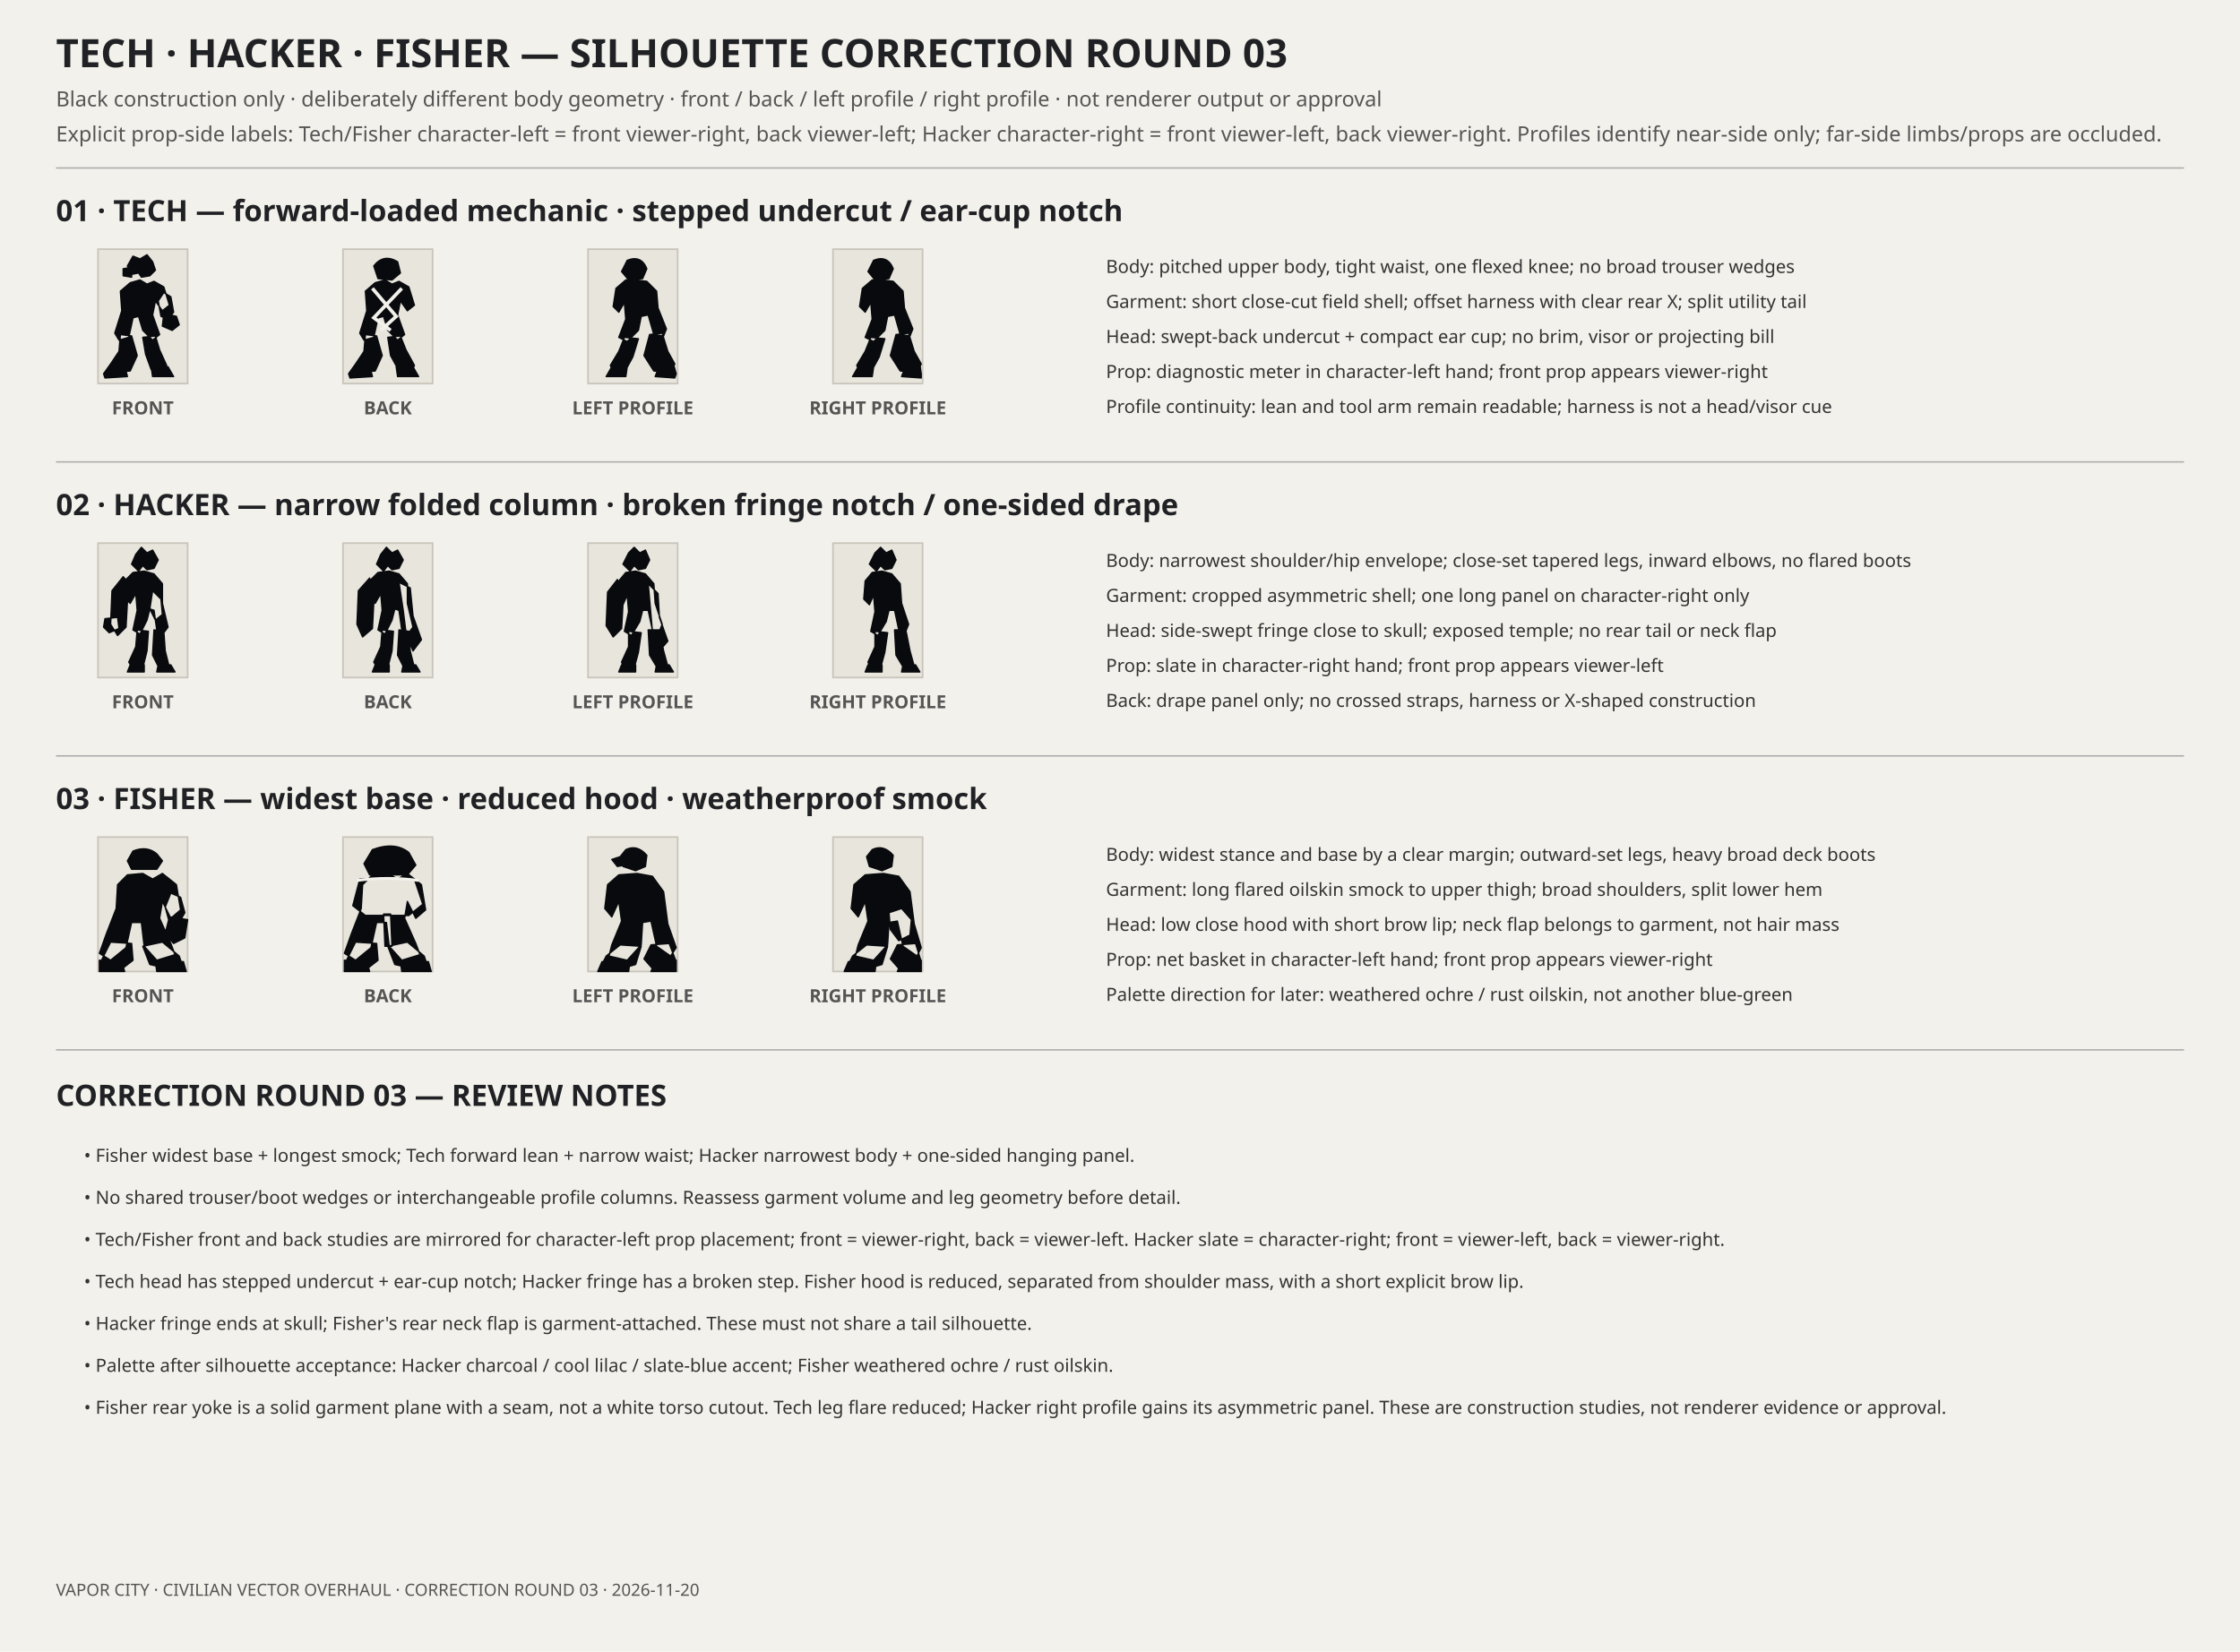
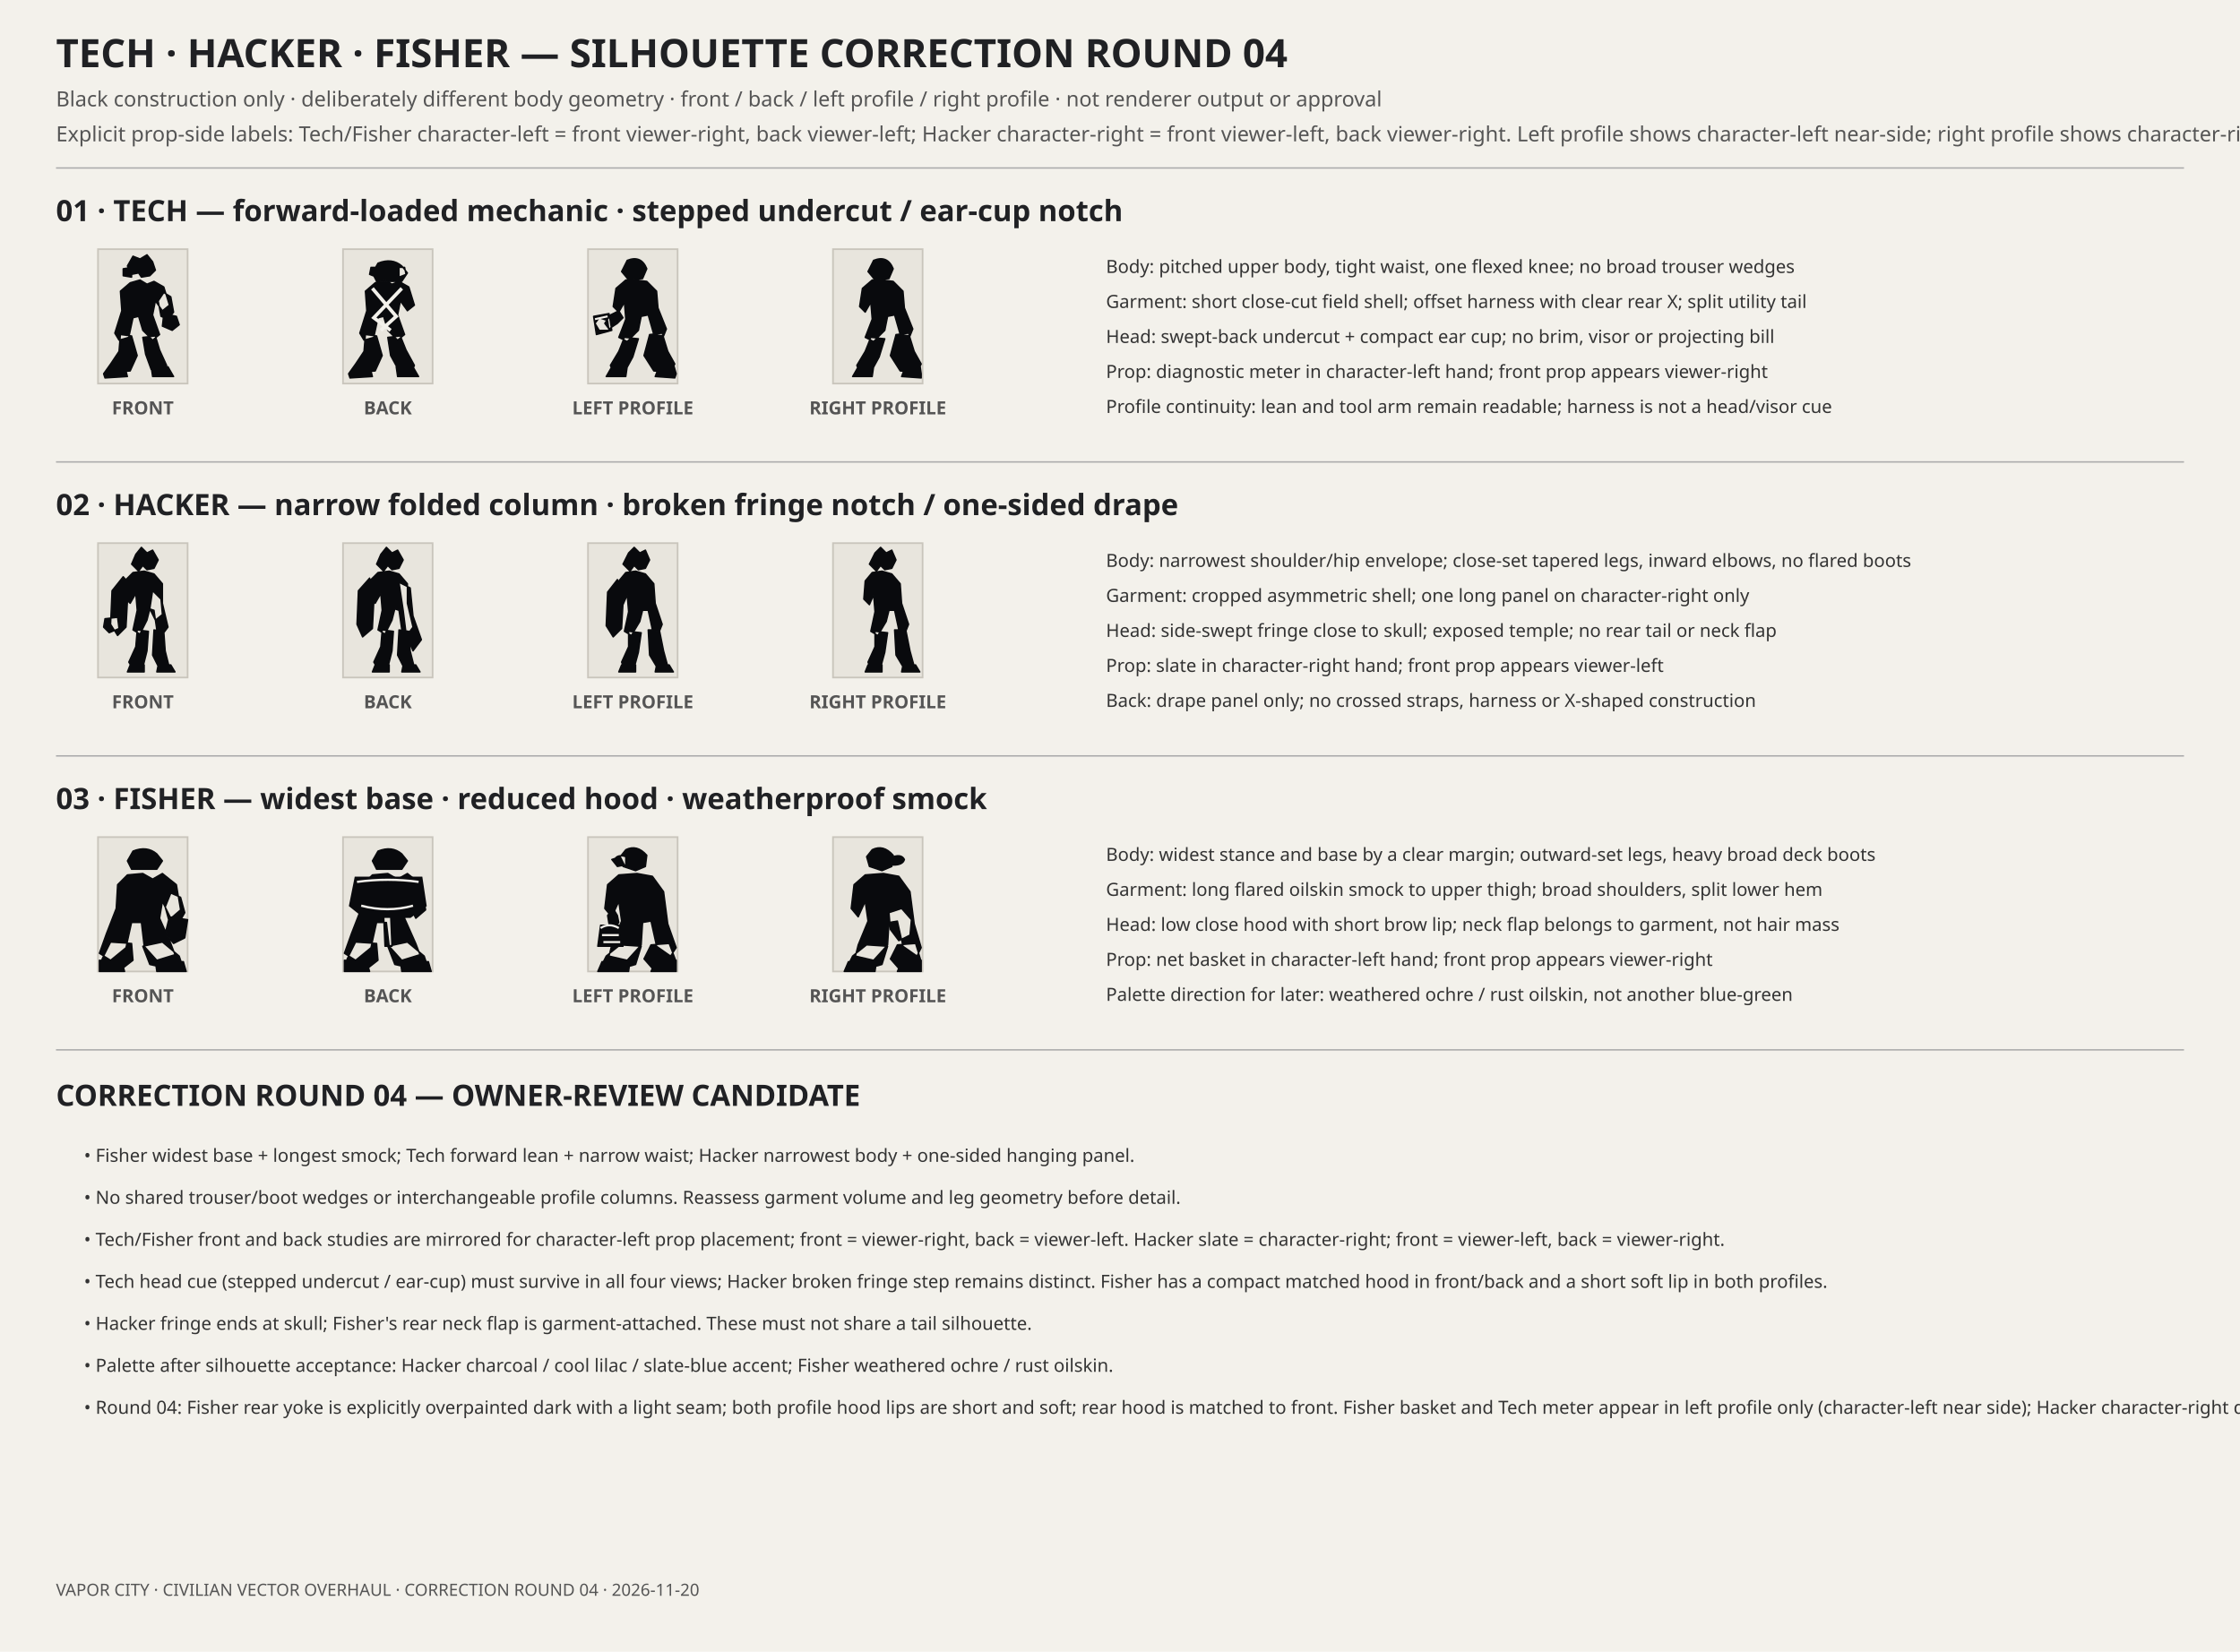
<svg xmlns="http://www.w3.org/2000/svg" width="1600" height="1180" viewBox="0 0 1600 1180">
  <rect width="1600" height="1180" fill="#f3f1eb" />
  <style>
.h{font:700 28px sans-serif;fill:#202124}.sub{font:15px sans-serif;fill:#555}.name{font:700 21px sans-serif;fill:#202124}.dir{font:700 13px sans-serif;fill:#555}.note{font:13px sans-serif;fill:#333}.tiny{font:12px sans-serif;fill:#555}.panel{fill:#e8e5dd;stroke:#c9c5bc;stroke-width:1.2}.sil{fill:#090a0d;stroke:#090a0d;stroke-linejoin:round;stroke-linecap:round}.cut{fill:#f3f1eb;stroke:#f3f1eb;stroke-linejoin:round}
</style>
-   <text x="40" y="48" class="h">TECH · HACKER · FISHER — SILHOUETTE CORRECTION ROUND 03</text>
+   <text x="40" y="48" class="h">TECH · HACKER · FISHER — SILHOUETTE CORRECTION ROUND 04</text>
  <text x="40" y="76" class="sub">Black construction only · deliberately different body geometry · front / back / left profile / right profile · not renderer output or approval</text>
-   <text x="40" y="101" class="sub">Explicit prop-side labels: Tech/Fisher character-left = front viewer-right, back viewer-left; Hacker character-right = front viewer-left, back viewer-right. Profiles identify near-side only; far-side limbs/props are occluded.</text>
+   <text x="40" y="101" class="sub">Explicit prop-side labels: Tech/Fisher character-left = front viewer-right, back viewer-left; Hacker character-right = front viewer-left, back viewer-right. Left profile shows character-left near-side; right profile shows character-right near-side. Far-side limbs/props are occluded.</text>
  <line x1="40" y1="120" x2="1560" y2="120" stroke="#aaa" />
  <text x="40" y="158" class="name">01 · TECH — forward-loaded mechanic · stepped undercut / ear-cup notch</text>
  <g transform="translate(70 178)">
    <rect width="64" height="96" class="panel" />
    <g transform="translate(64 0) scale(-1 1)">
      <path class="sil" d="M25 9 L29 4 34 7 39 5 43 12 40 18 35 17 33 20 27 19 23 15Z M40 13 L46 14 46 19 40 20Z M24 23 L17 27 13 40 18 44 23 37 25 47 20 61 25 65 32 58 35 48 39 49 42 63 49 65 52 60 47 44 48 30 41 24 34 22 29 25Z M23 62 L32 63 30 75 26 86 18 87 15 83 20 72Z M40 62 L48 61 49 73 55 82 52 88 41 87 36 76Z M14 84 L26 84 25 91 10 91Z M45 83 L55 82 60 89 59 92 43 91Z M12 34 L17 31 21 37 19 48 14 50 10 45Z M8 48 L17 46 18 55 11 58 6 54Z" />
    </g>
    <text x="32" y="118" text-anchor="middle" class="dir">FRONT</text>
  </g>
  <g transform="translate(245 178)">
    <rect width="64" height="96" class="panel" />
    <g transform="translate(64 0) scale(-1 1)">
-       <path class="sil" d="M25 9 Q35 3 42 12 L39 21 29 22 23 17Z M24 23 L17 27 13 40 18 44 23 37 25 47 20 61 25 65 32 58 35 48 39 49 42 63 49 65 52 60 47 44 48 30 41 24 34 22 29 25Z M23 62 L32 63 30 76 24 87 15 88 13 83 19 72Z M40 62 L48 61 49 73 55 82 52 88 41 87 36 76Z M14 84 L26 84 25 91 10 91Z M45 83 L55 82 60 89 59 92 43 91Z" />
+       <path class="sil" d="M22 12 Q29 6 39 10 L43 17 40 23 22 23 18 17Z M24 13 L20 13 19 18 24 20Z M40 13 L44 13 45 18 40 20Z M24 23 L17 27 13 40 18 44 23 37 25 47 20 61 25 65 32 58 35 48 39 49 42 63 49 65 52 60 47 44 48 30 41 24 34 22 29 25Z M23 62 L32 63 30 76 24 87 15 88 13 83 19 72Z M40 62 L48 61 49 73 55 82 52 88 41 87 36 76Z M14 84 L26 84 25 91 10 91Z M45 83 L55 82 60 89 59 92 43 91Z" />
      <path d="M22 28 L42 49 L30 58 M43 28 L26 48 L37 58" fill="none" stroke="#f3f1eb" stroke-width="2.5" />
    </g>
    <text x="32" y="118" text-anchor="middle" class="dir">BACK</text>
  </g>
  <g transform="translate(420 178)">
    <rect width="64" height="96" class="panel" />
    <path class="sil" d="M28 8 Q38 4 42 14 L39 21 29 22 24 16Z M27 22 L20 28 18 41 22 45 26 38 27 50 22 63 28 66 36 58 38 48 43 47 47 61 54 62 56 57 50 42 49 30 42 23 34 22Z M26 63 L36 64 32 77 26 88 18 88 16 83 22 73Z M44 61 L53 60 57 73 62 82 59 88 47 87 40 76Z M17 84 L28 84 27 91 13 91Z M51 83 L61 82 63 89 62 92 48 91Z" />
+     <path class="sil" d="M22 44 L16 47 12 53 15 57 21 53 25 49Z M14 51 L8 49 5 53 8 58 15 58Z M4 48 L15 46 17 58 6 61Z" />
+     <path d="M5 50 L14 48" fill="none" stroke="#f3f1eb" stroke-width="1.4" />
    <text x="32" y="118" text-anchor="middle" class="dir">LEFT PROFILE</text>
  </g>
  <g transform="translate(595 178)">
    <rect width="64" height="96" class="panel" />
    <path class="sil" d="M29 8 Q39 4 43 14 L40 21 30 22 25 16Z M28 22 L21 28 19 41 23 45 27 38 28 50 23 63 29 66 37 58 39 48 44 47 48 61 55 62 57 57 51 42 50 30 43 23 35 22Z M27 63 L37 64 33 77 27 88 19 88 17 83 23 73Z M45 61 L54 60 58 73 63 82 60 88 48 87 41 76Z M18 84 L29 84 28 91 14 91Z M52 83 L62 82 63 89 63 92 49 91Z" />
    <text x="32" y="118" text-anchor="middle" class="dir">RIGHT PROFILE</text>
  </g>
  <text x="790" y="195" class="note">Body: pitched upper body, tight waist, one flexed knee; no broad trouser wedges</text>
  <text x="790" y="220" class="note">Garment: short close-cut field shell; offset harness with clear rear X; split utility tail</text>
  <text x="790" y="245" class="note">Head: swept-back undercut + compact ear cup; no brim, visor or projecting bill</text>
  <text x="790" y="270" class="note">Prop: diagnostic meter in character-left hand; front prop appears viewer-right</text>
  <text x="790" y="295" class="note">Profile continuity: lean and tool arm remain readable; harness is not a head/visor cue</text>
  <line x1="40" y1="330" x2="1560" y2="330" stroke="#aaa" />
  <text x="40" y="368" class="name">02 · HACKER — narrow folded column · broken fringe notch / one-sided drape</text>
  <g transform="translate(70 388)">
    <rect width="64" height="96" class="panel" />
    <path class="sil" d="M27 8 L31 3 35 7 39 5 43 12 40 18 35 19 32 16 29 20 24 15Z M25 21 L20 26 19 39 23 43 27 36 28 48 25 62 30 65 35 55 37 47 40 48 42 62 47 64 50 60 46 43 46 29 40 22 33 20Z M28 62 L36 63 35 77 32 89 25 90 22 85 27 74Z M40 62 L47 63 48 77 51 89 44 90 39 80Z M23 87 L33 87 33 92 21 92Z M43 87 L52 87 55 92 42 92Z M18 24 L10 34 9 58 14 66 20 60 21 42 26 33Z M39 34 L45 40 46 51 41 55 37 47Z M5 54 L14 53 15 61 8 64 4 60Z" />
    <text x="32" y="118" text-anchor="middle" class="dir">FRONT</text>
  </g>
  <g transform="translate(245 388)">
    <rect width="64" height="96" class="panel" />
    <path class="sil" d="M27 8 L31 3 35 7 39 5 43 12 40 18 35 19 32 16 29 20 24 15Z M25 21 L20 26 19 39 23 43 27 36 28 48 25 62 30 65 35 55 37 47 40 48 42 62 47 64 50 60 46 43 46 29 40 22 33 20Z M28 62 L36 63 35 77 32 89 25 90 22 85 27 74Z M40 62 L47 63 48 77 51 89 44 90 39 80Z M23 87 L33 87 33 92 21 92Z M43 87 L52 87 55 92 42 92Z M19 25 L11 34 10 58 14 67 21 61 22 42Z M40 28 L48 32 50 52 56 69 50 77 45 64 43 48Z" />
    <text x="32" y="118" text-anchor="middle" class="dir">BACK</text>
  </g>
  <g transform="translate(420 388)">
    <rect width="64" height="96" class="panel" />
-     <path class="sil" d="M29 7 L33 3 37 7 41 5 44 12 41 18 36 19 33 16 30 20 25 15Z M27 21 L22 27 21 40 25 44 28 37 29 49 26 63 31 66 37 56 39 48 43 48 46 62 51 63 53 58 48 43 47 29 41 22 34 20Z M29 63 L38 64 36 78 33 89 26 90 24 85 29 74Z M43 62 L51 62 54 77 57 88 50 90 44 80Z M24 87 L34 87 34 92 22 92Z M49 87 L58 87 61 92 48 92Z M21 26 L14 35 13 59 18 67 24 61 25 43Z M43 29 L50 36 51 53 57 70 51 77 46 63Z" />
+     <path class="sil" d="M29 7 L33 3 37 7 41 5 44 12 41 18 36 19 33 16 30 20 25 15Z M27 21 L22 27 21 40 25 44 28 37 29 49 26 63 31 66 37 56 39 48 43 48 46 62 51 63 53 58 48 43 47 29 41 22 34 20Z M29 63 L38 64 36 78 33 89 26 90 24 85 29 74Z M43 62 L51 62 54 77 57 88 50 90 44 80Z M24 87 L34 87 34 92 22 92Z M49 87 L58 87 61 92 48 92Z M21 26 L14 35 13 59 18 67 24 61 25 43Z " />
    <text x="32" y="118" text-anchor="middle" class="dir">LEFT PROFILE</text>
  </g>
  <g transform="translate(595 388)">
    <rect width="64" height="96" class="panel" />
    <path class="sil" d="M30 7 L34 3 38 7 42 5 45 12 42 18 37 19 34 16 31 20 26 15Z M28 21 L23 27 22 40 26 44 29 37 30 49 27 63 32 66 38 56 40 48 44 48 47 62 52 63 54 58 49 43 48 29 42 22 35 20Z M30 63 L39 64 37 78 34 89 27 90 25 85 30 74Z M44 62 L52 62 55 77 58 88 51 90 45 80Z M25 87 L35 87 35 92 23 92Z M50 87 L59 87 62 92 49 92Z" />
    <text x="32" y="118" text-anchor="middle" class="dir">RIGHT PROFILE</text>
  </g>
  <text x="790" y="405" class="note">Body: narrowest shoulder/hip envelope; close-set tapered legs, inward elbows, no flared boots</text>
  <text x="790" y="430" class="note">Garment: cropped asymmetric shell; one long panel on character-right only</text>
  <text x="790" y="455" class="note">Head: side-swept fringe close to skull; exposed temple; no rear tail or neck flap</text>
  <text x="790" y="480" class="note">Prop: slate in character-right hand; front prop appears viewer-left</text>
  <text x="790" y="505" class="note">Back: drape panel only; no crossed straps, harness or X-shaped construction</text>
  <line x1="40" y1="540" x2="1560" y2="540" stroke="#aaa" />
  <text x="40" y="578" class="name">03 · FISHER — widest base · reduced hood · weatherproof smock</text>
  <g transform="translate(70 598)">
    <rect width="64" height="96" class="panel" />
    <g transform="translate(64 0) scale(-1 1)">
      <path class="sil" d="M22 12 Q29 6 39 10 L43 17 40 23 22 23 18 17Z M18 26 L8 34 5 52 12 58 18 46 20 58 12 76 9 84 22 88 31 78 33 61 40 61 44 79 55 88 63 83 58 69 51 51 50 34 43 27 32 26 25 30Z M18 75 L32 78 27 91 14 94 4 91 6 85Z M40 76 L55 75 61 87 63 94 48 95 39 88Z M3 89 L23 89 22 96 1 96Z M47 89 L63 88 63 96 45 96Z M5 43 L12 40 16 50 13 61 6 61 2 54Z M0 59 L13 57 16 69 10 76 2 72Z" />
    </g>
    <text x="32" y="118" text-anchor="middle" class="dir">FRONT</text>
  </g>
  <g transform="translate(245 598)">
    <rect width="64" height="96" class="panel" />
    <g transform="translate(64 0) scale(-1 1)">
-       <path class="sil" d="M17 11 Q27 3 43 9 L49 19 45 27 18 27 12 20Z M18 26 L8 34 5 52 12 58 18 46 20 58 12 76 9 84 22 88 31 78 33 61 40 61 44 79 55 88 63 83 58 69 51 51 50 34 43 27 32 26 25 30Z M18 75 L32 78 27 91 14 94 4 91 6 85Z M40 76 L55 75 61 87 63 94 48 95 39 88Z M3 89 L23 89 22 96 1 96Z M47 89 L63 88 63 96 45 96Z M13 30 L52 30 57 49 48 56 17 56 7 48Z M30 55 L35 55 34 78 29 78Z" />
-       <path d="M10 31 Q32 28 54 31" fill="none" stroke="#f3f1eb" stroke-width="2" />
+       <path class="sil" d="M22 12 Q29 6 39 10 L43 17 40 23 22 23 18 17Z M18 26 L8 34 5 52 12 58 18 46 20 58 12 76 9 84 22 88 31 78 33 61 40 61 44 79 55 88 63 83 58 69 51 51 50 34 43 27 32 26 25 30Z M18 75 L32 78 27 91 14 94 4 91 6 85Z M40 76 L55 75 61 87 63 94 48 95 39 88Z M3 89 L23 89 22 96 1 96Z M47 89 L63 88 63 96 45 96Z M13 30 L52 30 57 49 48 56 17 56 7 48Z M30 55 L35 55 34 78 29 78Z" />
+       <path d="M8 29 L55 29 59 49 49 57 16 57 5 49Z" fill="#090a0d" stroke="#090a0d" stroke-width="1.5" />
+       <path d="M10 32 Q32 29 54 32 M14 49 Q32 54 51 49" fill="none" stroke="#f3f1eb" stroke-width="1.6" />
    </g>
    <text x="32" y="118" text-anchor="middle" class="dir">BACK</text>
  </g>
  <g transform="translate(420 598)">
    <rect width="64" height="96" class="panel" />
-     <path class="sil" d="M27 9 Q35 5 42 13 L41 21 34 24 25 21 23 14Z M22 27 L14 34 12 51 17 57 22 46 24 60 17 77 15 85 28 88 38 77 39 61 45 60 49 78 59 85 63 79 57 62 54 39 46 28 35 26Z M23 77 L38 78 34 91 20 95 10 91 13 85Z M45 77 L58 76 63 89 63 96 47 95 40 87Z M10 89 L30 89 29 96 7 96Z M48 89 L63 88 63 96 45 96Z M23 14 L17 16 21 21 26 20Z" />
+     <path class="sil" d="M27 9 Q35 5 42 13 L41 21 34 24 25 21 23 14Z M27 14 Q21 12 19 16 Q20 20 27 20Z M22 27 L14 34 12 51 17 57 22 46 24 60 17 77 15 85 28 88 38 77 39 61 45 60 49 78 59 85 63 79 57 62 54 39 46 28 35 26Z M23 77 L38 78 34 91 20 95 10 91 13 85Z M45 77 L58 76 63 89 63 96 47 95 40 87Z M10 89 L30 89 29 96 7 96Z M48 89 L63 88 63 96 45 96Z M23 14 L17 16 21 21 26 20Z" />
+     <path class="sil" d="M18 51 L14 56 15 62 19 65 22 61 21 56Z M9 63 L22 63 25 78 7 78Z" />
+     <path d="M9 65 Q15 61 22 65 M10 70 L22 70 M11 75 L23 75" fill="none" stroke="#f3f1eb" stroke-width="1.5" />
    <text x="32" y="118" text-anchor="middle" class="dir">LEFT PROFILE</text>
  </g>
  <g transform="translate(595 598)">
    <rect width="64" height="96" class="panel" />
-     <path class="sil" d="M28 9 Q36 5 43 13 L42 21 35 24 26 21 24 14Z M23 27 L15 34 13 51 18 57 23 46 25 60 18 77 16 85 29 88 39 77 40 61 46 60 50 78 60 85 63 79 58 62 55 39 47 28 36 26Z M24 77 L39 78 35 91 21 95 11 91 14 85Z M46 77 L59 76 63 89 63 96 48 95 41 87Z M11 89 L31 89 30 96 8 96Z M49 89 L63 88 63 96 46 96Z M40 54 L49 51 56 59 55 70 47 74 41 66Z" />
+     <path class="sil" d="M28 9 Q36 5 43 13 L42 21 35 24 26 21 24 14Z M43 14 Q49 12 51 16 Q50 20 43 20Z M23 27 L15 34 13 51 18 57 23 46 25 60 18 77 16 85 29 88 39 77 40 61 46 60 50 78 60 85 63 79 58 62 55 39 47 28 36 26Z M24 77 L39 78 35 91 21 95 11 91 14 85Z M46 77 L59 76 63 89 63 96 48 95 41 87Z M11 89 L31 89 30 96 8 96Z M49 89 L63 88 63 96 46 96Z M40 54 L49 51 56 59 55 70 47 74 41 66Z" />
    <text x="32" y="118" text-anchor="middle" class="dir">RIGHT PROFILE</text>
  </g>
  <text x="790" y="615" class="note">Body: widest stance and base by a clear margin; outward-set legs, heavy broad deck boots</text>
  <text x="790" y="640" class="note">Garment: long flared oilskin smock to upper thigh; broad shoulders, split lower hem</text>
  <text x="790" y="665" class="note">Head: low close hood with short brow lip; neck flap belongs to garment, not hair mass</text>
  <text x="790" y="690" class="note">Prop: net basket in character-left hand; front prop appears viewer-right</text>
  <text x="790" y="715" class="note">Palette direction for later: weathered ochre / rust oilskin, not another blue-green</text>
  <line x1="40" y1="750" x2="1560" y2="750" stroke="#aaa" />
-   <text x="40" y="790" class="name">CORRECTION ROUND 03 — REVIEW NOTES</text>
+   <text x="40" y="790" class="name">CORRECTION ROUND 04 — OWNER-REVIEW CANDIDATE</text>
  <text x="60" y="830" class="note">• Fisher widest base + longest smock; Tech forward lean + narrow waist; Hacker narrowest body + one-sided hanging panel.</text>
  <text x="60" y="860" class="note">• No shared trouser/boot wedges or interchangeable profile columns. Reassess garment volume and leg geometry before detail.</text>
  <text x="60" y="890" class="note">• Tech/Fisher front and back studies are mirrored for character-left prop placement; front = viewer-right, back = viewer-left. Hacker slate = character-right; front = viewer-left, back = viewer-right.</text>
-   <text x="60" y="920" class="note">• Tech head has stepped undercut + ear-cup notch; Hacker fringe has a broken step. Fisher hood is reduced, separated from shoulder mass, with a short explicit brow lip.</text>
+   <text x="60" y="920" class="note">• Tech head cue (stepped undercut / ear-cup) must survive in all four views; Hacker broken fringe step remains distinct. Fisher has a compact matched hood in front/back and a short soft lip in both profiles.</text>
  <text x="60" y="950" class="note">• Hacker fringe ends at skull; Fisher's rear neck flap is garment-attached. These must not share a tail silhouette.</text>
  <text x="60" y="980" class="note">• Palette after silhouette acceptance: Hacker charcoal / cool lilac / slate-blue accent; Fisher weathered ochre / rust oilskin.</text>
-   <text x="60" y="1010" class="note">• Fisher rear yoke is a solid garment plane with a seam, not a white torso cutout. Tech leg flare reduced; Hacker right profile gains its asymmetric panel. These are construction studies, not renderer evidence or approval.</text>
-   <text x="40" y="1140" class="tiny">VAPOR CITY · CIVILIAN VECTOR OVERHAUL · CORRECTION ROUND 03 · 2026-11-20</text>
+   <text x="60" y="1010" class="note">• Round 04: Fisher rear yoke is explicitly overpainted dark with a light seam; both profile hood lips are short and soft; rear hood is matched to front. Fisher basket and Tech meter appear in left profile only (character-left near side); Hacker character-right drape is hidden in left profile. Tech rear meter may remain occluded. These are construction studies, not renderer evidence or approval.</text>
+   <text x="40" y="1140" class="tiny">VAPOR CITY · CIVILIAN VECTOR OVERHAUL · CORRECTION ROUND 04 · 2026-11-20</text>
</svg>
